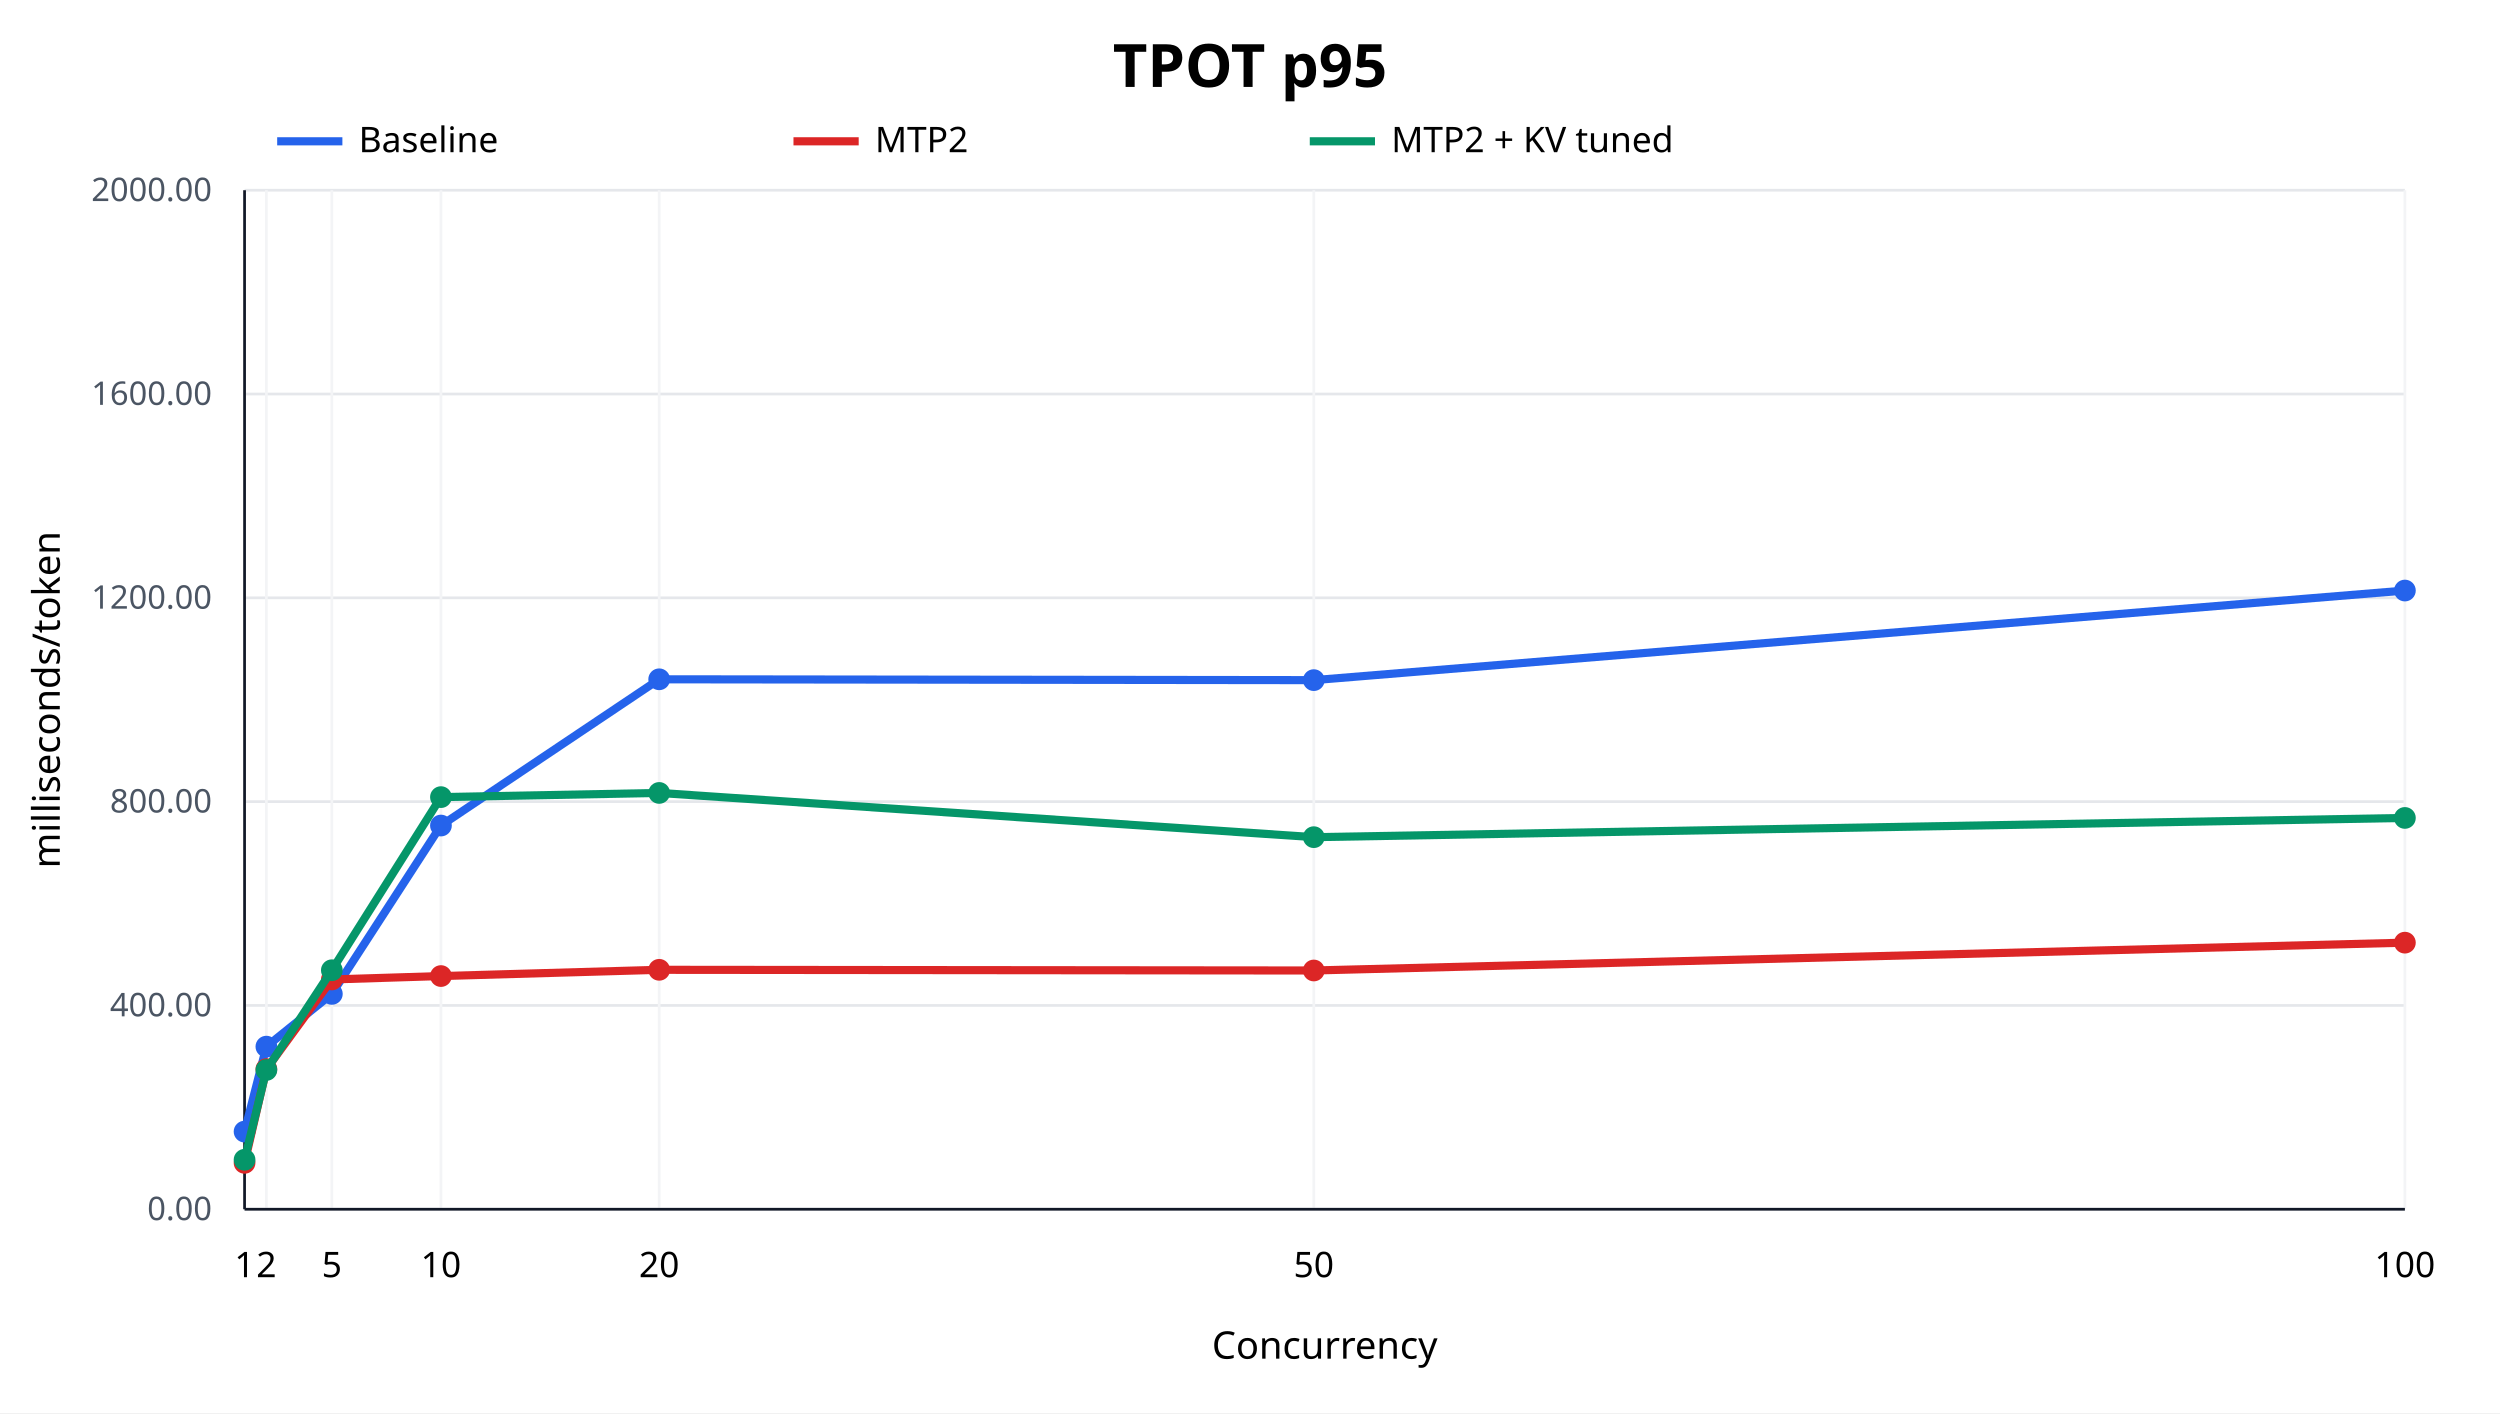
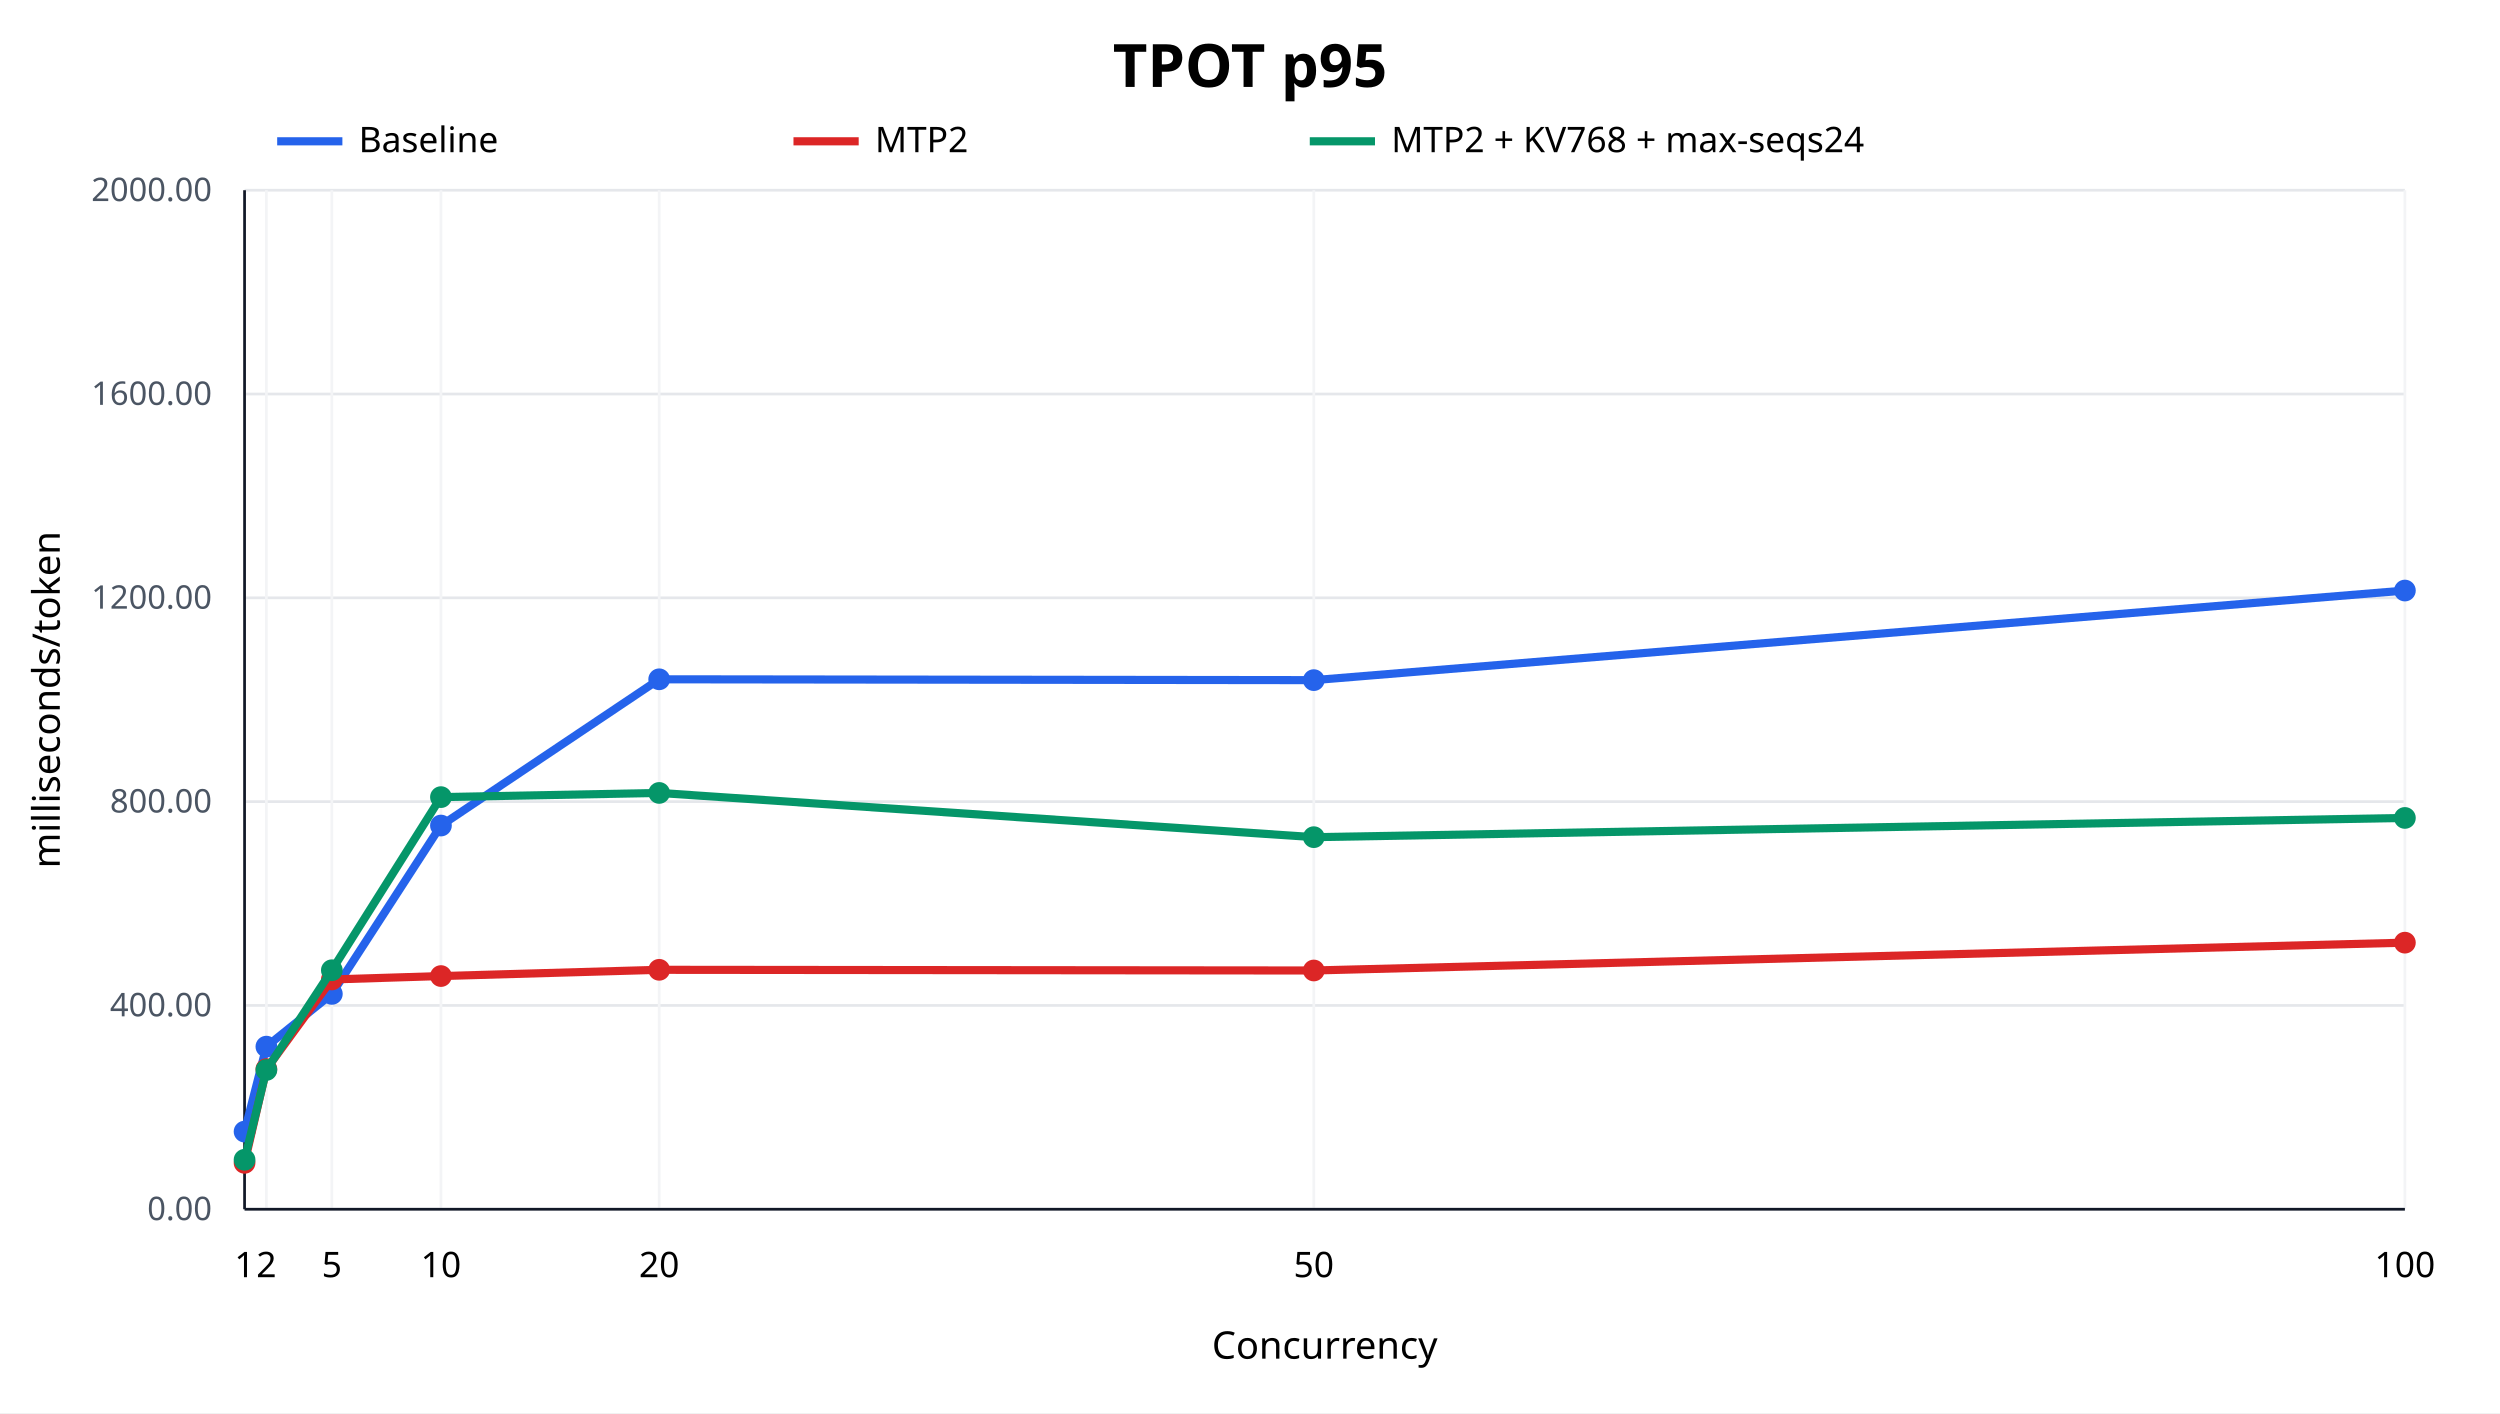
<svg xmlns="http://www.w3.org/2000/svg" width="920" height="520" viewBox="0 0 920 520">
  <rect width="100%" height="100%" fill="white" />
  <text x="460.0" y="32" text-anchor="middle" font-size="22" font-family="sans-serif" font-weight="600">TPOT p95</text>
  <line x1="90" y1="445.00" x2="885" y2="445.00" stroke="#e5e7eb" />
  <text x="78" y="449.00" text-anchor="end" font-size="12" font-family="sans-serif" fill="#4b5563">0.00</text>
  <line x1="90" y1="370.00" x2="885" y2="370.00" stroke="#e5e7eb" />
  <text x="78" y="374.00" text-anchor="end" font-size="12" font-family="sans-serif" fill="#4b5563">400.00</text>
  <line x1="90" y1="295.00" x2="885" y2="295.00" stroke="#e5e7eb" />
  <text x="78" y="299.00" text-anchor="end" font-size="12" font-family="sans-serif" fill="#4b5563">800.00</text>
  <line x1="90" y1="220.00" x2="885" y2="220.00" stroke="#e5e7eb" />
  <text x="78" y="224.00" text-anchor="end" font-size="12" font-family="sans-serif" fill="#4b5563">1200.00</text>
  <line x1="90" y1="145.00" x2="885" y2="145.00" stroke="#e5e7eb" />
  <text x="78" y="149.00" text-anchor="end" font-size="12" font-family="sans-serif" fill="#4b5563">1600.00</text>
  <line x1="90" y1="70.00" x2="885" y2="70.00" stroke="#e5e7eb" />
  <text x="78" y="74.00" text-anchor="end" font-size="12" font-family="sans-serif" fill="#4b5563">2000.00</text>
  <line x1="90.00" y1="70" x2="90.00" y2="445" stroke="#f3f4f6" />
  <text x="90.00" y="470" text-anchor="middle" font-size="13" font-family="sans-serif">1</text>
  <line x1="98.03" y1="70" x2="98.03" y2="445" stroke="#f3f4f6" />
  <text x="98.03" y="470" text-anchor="middle" font-size="13" font-family="sans-serif">2</text>
  <line x1="122.12" y1="70" x2="122.12" y2="445" stroke="#f3f4f6" />
  <text x="122.12" y="470" text-anchor="middle" font-size="13" font-family="sans-serif">5</text>
  <line x1="162.27" y1="70" x2="162.27" y2="445" stroke="#f3f4f6" />
  <text x="162.27" y="470" text-anchor="middle" font-size="13" font-family="sans-serif">10</text>
  <line x1="242.58" y1="70" x2="242.58" y2="445" stroke="#f3f4f6" />
  <text x="242.58" y="470" text-anchor="middle" font-size="13" font-family="sans-serif">20</text>
  <line x1="483.48" y1="70" x2="483.48" y2="445" stroke="#f3f4f6" />
  <text x="483.48" y="470" text-anchor="middle" font-size="13" font-family="sans-serif">50</text>
  <line x1="885.00" y1="70" x2="885.00" y2="445" stroke="#f3f4f6" />
  <text x="885.00" y="470" text-anchor="middle" font-size="13" font-family="sans-serif">100</text>
  <line x1="90" y1="70" x2="90" y2="445" stroke="#111827" />
  <line x1="90" y1="445" x2="885" y2="445" stroke="#111827" />
  <text x="487.5" y="500" text-anchor="middle" font-size="14" font-family="sans-serif">Concurrency</text>
  <text transform="translate(22 257.5) rotate(-90)" text-anchor="middle" font-size="14" font-family="sans-serif">milliseconds/token</text>
  <polyline points="90.00,416.43 98.03,385.16 122.12,365.76 162.27,303.80 242.58,249.98 483.48,250.29 885.00,217.32" fill="none" stroke="#2563eb" stroke-width="3" />
  <circle cx="90.00" cy="416.43" r="4" fill="#2563eb" />
  <circle cx="98.03" cy="385.16" r="4" fill="#2563eb" />
  <circle cx="122.12" cy="365.76" r="4" fill="#2563eb" />
  <circle cx="162.27" cy="303.80" r="4" fill="#2563eb" />
  <circle cx="242.58" cy="249.98" r="4" fill="#2563eb" />
  <circle cx="483.48" cy="250.29" r="4" fill="#2563eb" />
  <circle cx="885.00" cy="217.32" r="4" fill="#2563eb" />
  <line x1="102" y1="52" x2="126" y2="52" stroke="#2563eb" stroke-width="3" />
  <text x="132" y="56" font-size="13" font-family="sans-serif">Baseline</text>
  <polyline points="90.00,427.93 98.03,393.43 122.12,360.44 162.27,359.19 242.58,356.89 483.48,357.14 885.00,346.90" fill="none" stroke="#dc2626" stroke-width="3" />
  <circle cx="90.00" cy="427.93" r="4" fill="#dc2626" />
  <circle cx="98.03" cy="393.43" r="4" fill="#dc2626" />
  <circle cx="122.12" cy="360.44" r="4" fill="#dc2626" />
  <circle cx="162.27" cy="359.19" r="4" fill="#dc2626" />
  <circle cx="242.58" cy="356.89" r="4" fill="#dc2626" />
  <circle cx="483.48" cy="357.14" r="4" fill="#dc2626" />
  <circle cx="885.00" cy="346.90" r="4" fill="#dc2626" />
  <line x1="292" y1="52" x2="316" y2="52" stroke="#dc2626" stroke-width="3" />
  <text x="322" y="56" font-size="13" font-family="sans-serif">MTP2</text>
  <polyline points="90.00,426.80 98.03,393.75 122.12,357.05 162.27,293.34 242.58,291.80 483.48,308.08 885.00,301.00" fill="none" stroke="#059669" stroke-width="3" />
  <circle cx="90.00" cy="426.80" r="4" fill="#059669" />
  <circle cx="98.03" cy="393.75" r="4" fill="#059669" />
  <circle cx="122.12" cy="357.05" r="4" fill="#059669" />
  <circle cx="162.27" cy="293.34" r="4" fill="#059669" />
  <circle cx="242.58" cy="291.80" r="4" fill="#059669" />
  <circle cx="483.48" cy="308.08" r="4" fill="#059669" />
  <circle cx="885.00" cy="301.00" r="4" fill="#059669" />
  <line x1="482" y1="52" x2="506" y2="52" stroke="#059669" stroke-width="3" />
-   <text x="512" y="56" font-size="13" font-family="sans-serif">MTP2 + KV tuned</text>
+   <text x="512" y="56" font-size="13" font-family="sans-serif">MTP2 + KV768 + max-seqs24</text>
</svg>
